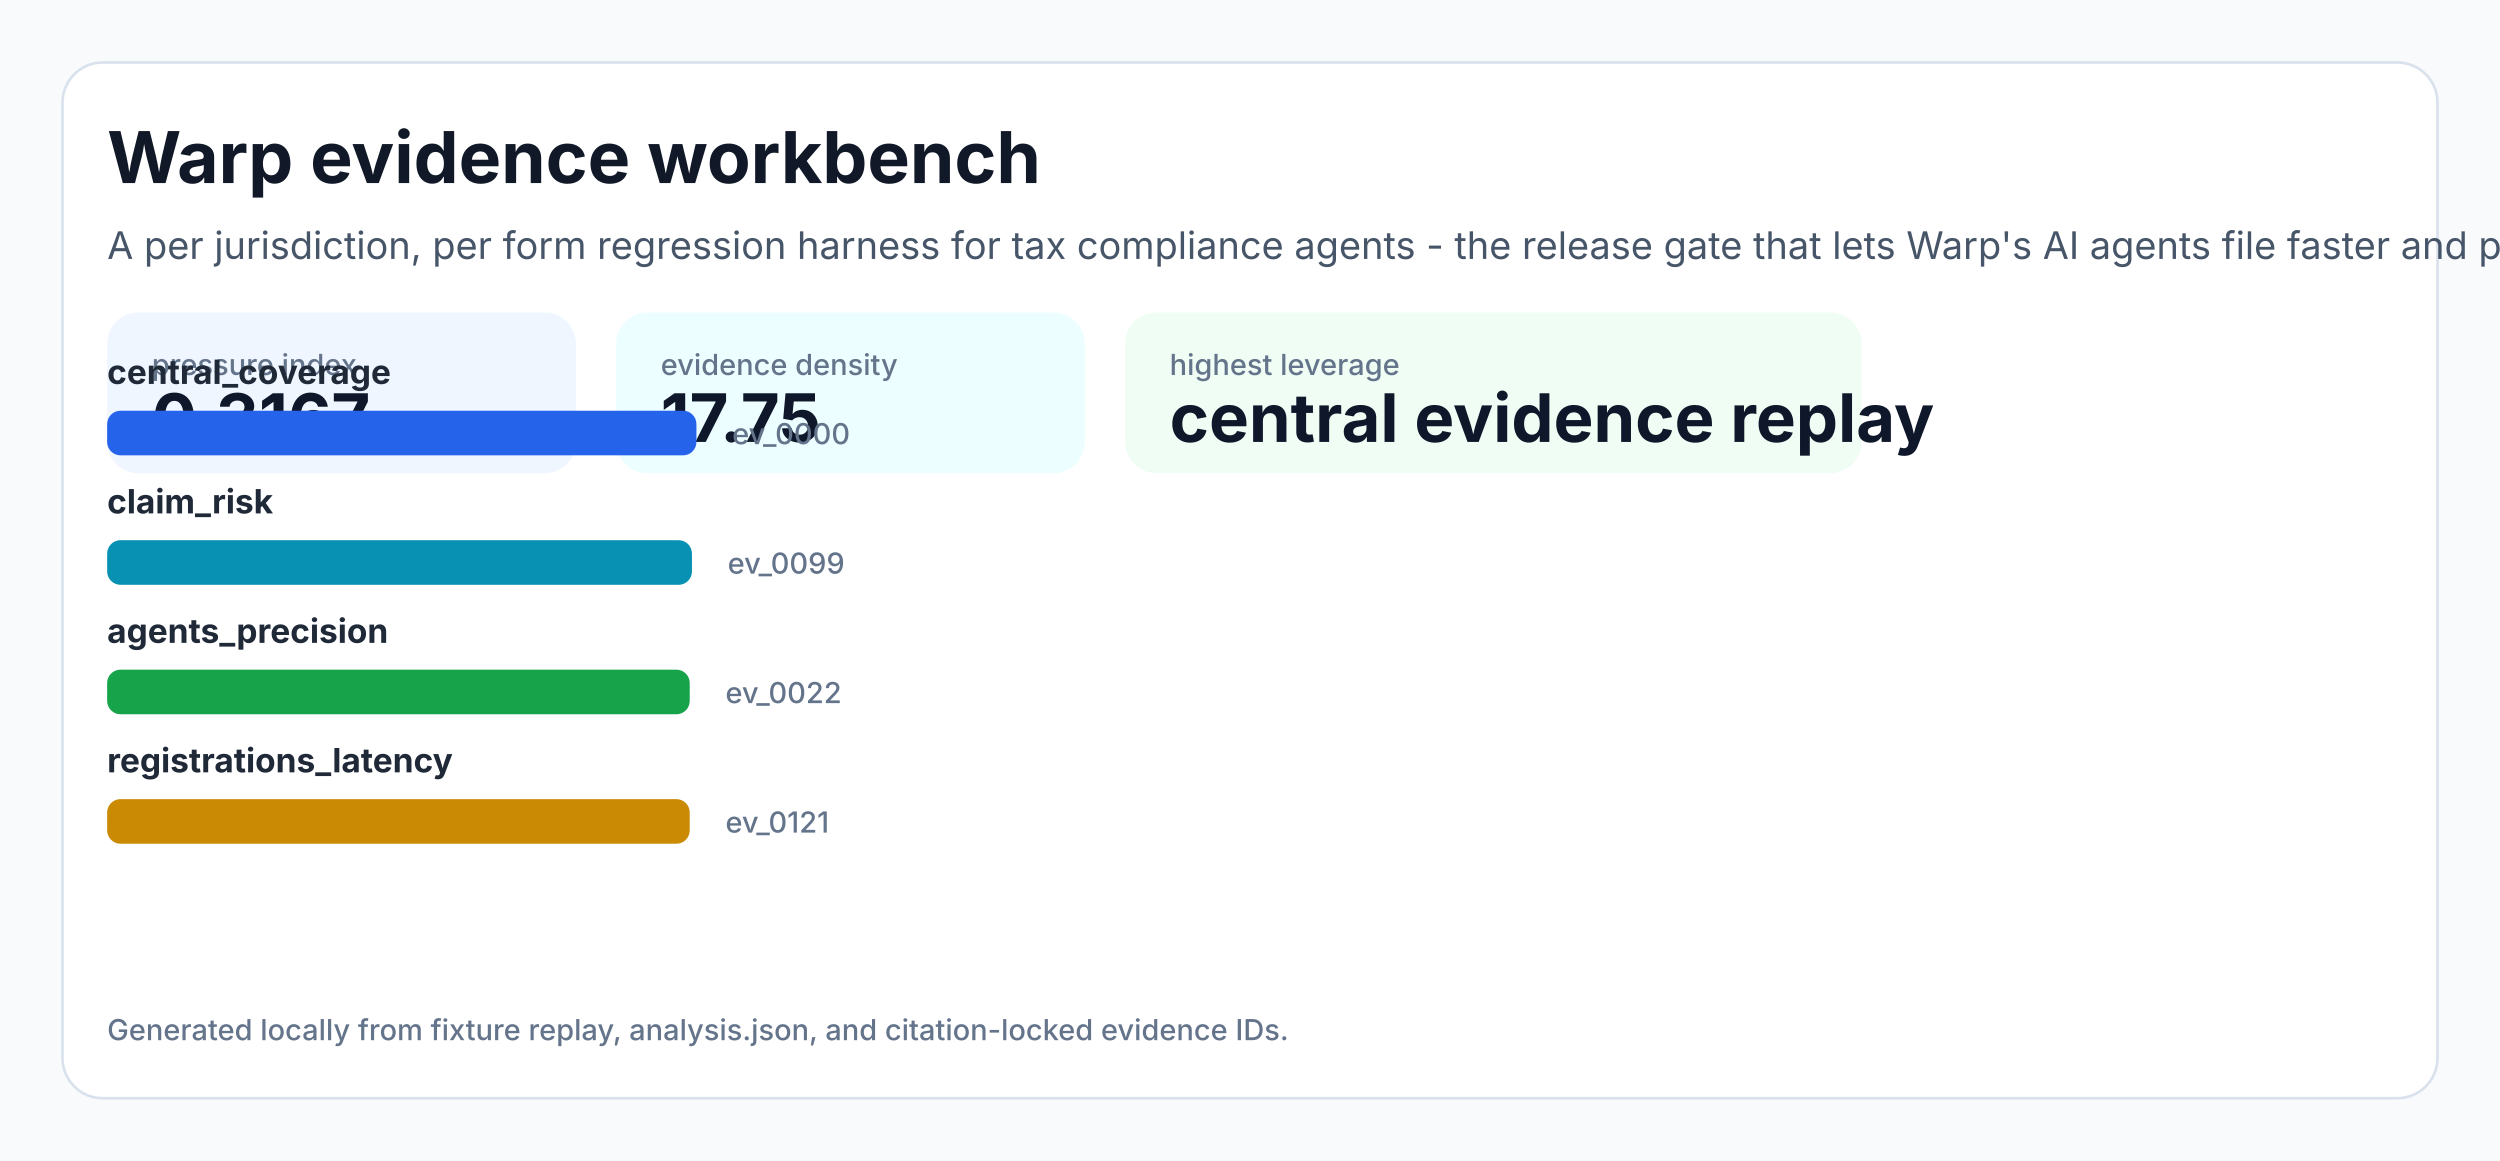
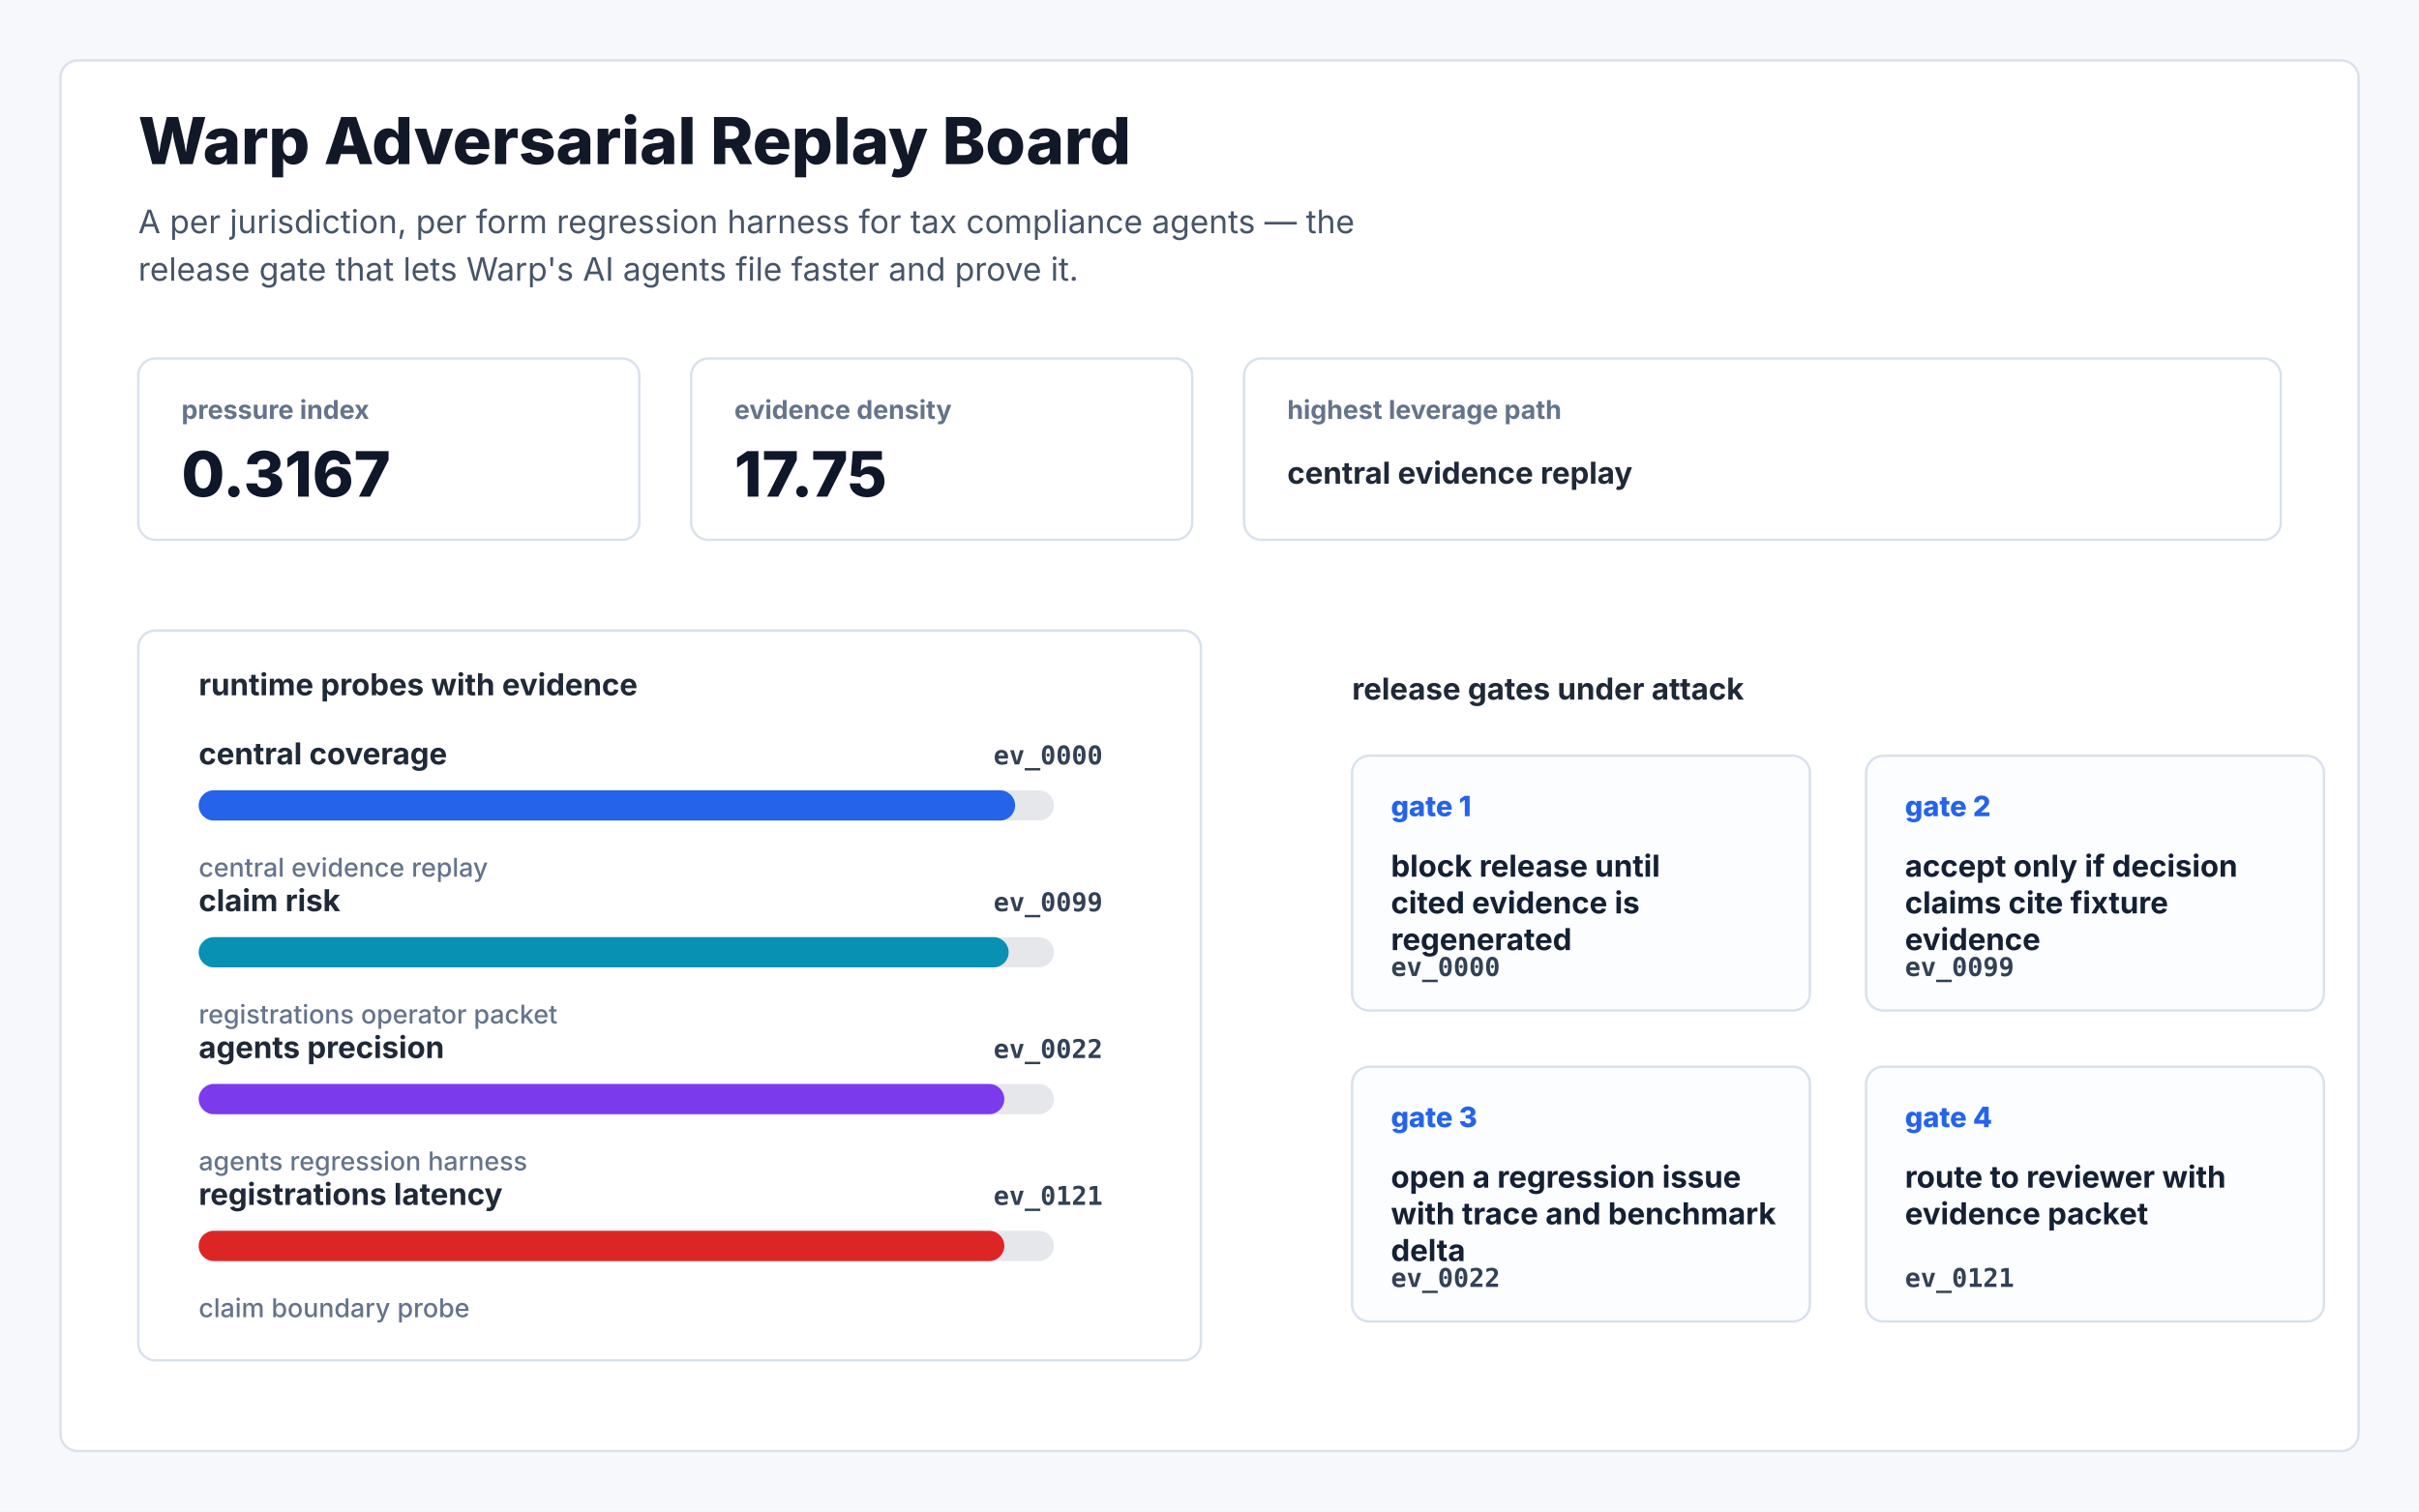
- <svg xmlns="http://www.w3.org/2000/svg" width="1120" height="520" viewBox="0 0 1120 520" role="img" aria-label="Warp project working dashboard preview">
+ <svg xmlns="http://www.w3.org/2000/svg" width="1120" height="700" viewBox="0 0 1120 700" role="img" aria-label="Warp visual evidence dashboard">
  <defs>
    <style>
-       .bg { fill: #f8fafc; }
-       .panel { fill: #ffffff; stroke: #d9e2ec; stroke-width: 1.2; }
-       .title { font: 700 32px -apple-system, BlinkMacSystemFont, "Segoe UI", sans-serif; fill: #111827; }
-       .sub { font: 400 17px -apple-system, BlinkMacSystemFont, "Segoe UI", sans-serif; fill: #475569; }
-       .label { font: 650 15px -apple-system, BlinkMacSystemFont, "Segoe UI", sans-serif; fill: #1f2937; }
-       .small { font: 500 13px -apple-system, BlinkMacSystemFont, "Segoe UI", sans-serif; fill: #64748b; }
-       .metric { font: 750 30px -apple-system, BlinkMacSystemFont, "Segoe UI", sans-serif; fill: #0f172a; }
+       .bg { fill:#f7f8fb; }
+       .panel { fill:#ffffff; stroke:#d8e1ec; stroke-width:1.1; }
+       .card { fill:#ffffff; stroke:#d8e1ec; stroke-width:1.1; }
+       .actioncard { fill:#fbfdff; stroke:#d8e1ec; stroke-width:1.1; }
+       .title { font:760 30px -apple-system,BlinkMacSystemFont,"Segoe UI",sans-serif; fill:#111827; }
+       .sub { font:420 15px -apple-system,BlinkMacSystemFont,"Segoe UI",sans-serif; fill:#475569; }
+       .label { font:700 14px -apple-system,BlinkMacSystemFont,"Segoe UI",sans-serif; fill:#1f2937; }
+       .caption { font:500 12px -apple-system,BlinkMacSystemFont,"Segoe UI",sans-serif; fill:#64748b; }
+       .small { font:650 12px -apple-system,BlinkMacSystemFont,"Segoe UI",sans-serif; fill:#64748b; }
+       .metric { font:780 29px -apple-system,BlinkMacSystemFont,"Segoe UI",sans-serif; fill:#0f172a; }
+       .rank { font:760 13px -apple-system,BlinkMacSystemFont,"Segoe UI",sans-serif; fill:#2563eb; }
+       .cardtext { font:650 14px -apple-system,BlinkMacSystemFont,"Segoe UI",sans-serif; fill:#142033; }
+       .mono { font:700 12px ui-monospace,SFMono-Regular,Menlo,monospace; fill:#334155; }
    </style>
  </defs>
-   <rect class="bg" width="1120" height="520" rx="0" />
-   <rect class="panel" x="28" y="28" width="1064" height="464" rx="18" />
-   <text class="title" x="48" y="82">Warp evidence workbench</text>
-   <text class="sub" x="48" y="116">A per jurisdiction, per form regression harness for tax compliance agents - the release gate that lets Warp's AI agents file faster and prove it.</text>
-   <rect x="48" y="140" width="210" height="72" rx="14" fill="#eff6ff" />
-   <text class="small" x="68" y="168">pressure index</text>
-   <text class="metric" x="68" y="198">0.3167</text>
-   <rect x="276" y="140" width="210" height="72" rx="14" fill="#ecfeff" />
-   <text class="small" x="296" y="168">evidence density</text>
-   <text class="metric" x="296" y="198">17.75</text>
-   <rect x="504" y="140" width="330" height="72" rx="14" fill="#f0fdf4" />
-   <text class="small" x="524" y="168">highest leverage</text>
-   <text class="metric" x="524" y="198">central evidence replay</text>
-   <text x="48" y="172" class="label">central_coverage</text>
-   <rect x="48" y="184" width="264" height="20" rx="6" fill="#2563eb" />
-   <text x="328" y="199" class="small">ev_0000</text>
-   <text x="48" y="230" class="label">claim_risk</text>
-   <rect x="48" y="242" width="262" height="20" rx="6" fill="#0891b2" />
-   <text x="326" y="257" class="small">ev_0099</text>
-   <text x="48" y="288" class="label">agents_precision</text>
-   <rect x="48" y="300" width="261" height="20" rx="6" fill="#16a34a" />
-   <text x="325" y="315" class="small">ev_0022</text>
-   <text x="48" y="346" class="label">registrations_latency</text>
-   <rect x="48" y="358" width="261" height="20" rx="6" fill="#ca8a04" />
-   <text x="325" y="373" class="small">ev_0121</text>
-   <text class="small" x="48" y="466">Generated locally from fixture replay, analysis.json, and citation-locked evidence IDs.</text>
+   <rect class="bg" width="1120" height="700" />
+   <rect class="panel" x="28" y="28" width="1064" height="644" rx="8" />
+   <text class="title" x="64" y="76">Warp Adversarial Replay Board</text>
+   <text class="sub" x="64" y="108">
+     <tspan x="64" dy="0">A per jurisdiction, per form regression harness for tax compliance agents — the</tspan>
+     <tspan x="64" dy="22">release gate that lets Warp's AI agents file faster and prove it.</tspan>
+   </text>
+   <rect class="card" x="64" y="166" width="232" height="84" rx="8" />
+   <text class="small" x="84" y="194">pressure index</text>
+   <text class="metric" x="84" y="230">0.3167</text>
+   <rect class="card" x="320" y="166" width="232" height="84" rx="8" />
+   <text class="small" x="340" y="194">evidence density</text>
+   <text class="metric" x="340" y="230">17.75</text>
+   <rect class="card" x="576" y="166" width="480" height="84" rx="8" />
+   <text class="small" x="596" y="194">highest leverage path</text>
+   <text class="label" x="596" y="224">
+     <tspan x="596" dy="0">central evidence replay</tspan>
+   </text>
+   <rect class="card" x="64" y="292" width="492" height="338" rx="8" />
+   <text class="label" x="92" y="322">runtime probes with evidence</text>
+   <text x="92" y="354" class="label">central coverage</text>
+   <text x="460" y="354" class="mono">ev_0000</text>
+   <rect x="92" y="366" width="396" height="14" rx="7" fill="#e5e7eb" />
+   <rect x="92" y="366" width="378" height="14" rx="7" fill="#2563eb" />
+   <text x="92" y="406" class="caption">central evidence replay</text>
+   <text x="92" y="422" class="label">claim risk</text>
+   <text x="460" y="422" class="mono">ev_0099</text>
+   <rect x="92" y="434" width="396" height="14" rx="7" fill="#e5e7eb" />
+   <rect x="92" y="434" width="375" height="14" rx="7" fill="#0891b2" />
+   <text x="92" y="474" class="caption">registrations operator packet</text>
+   <text x="92" y="490" class="label">agents precision</text>
+   <text x="460" y="490" class="mono">ev_0022</text>
+   <rect x="92" y="502" width="396" height="14" rx="7" fill="#e5e7eb" />
+   <rect x="92" y="502" width="373" height="14" rx="7" fill="#7c3aed" />
+   <text x="92" y="542" class="caption">agents regression harness</text>
+   <text x="92" y="558" class="label">registrations latency</text>
+   <text x="460" y="558" class="mono">ev_0121</text>
+   <rect x="92" y="570" width="396" height="14" rx="7" fill="#e5e7eb" />
+   <rect x="92" y="570" width="373" height="14" rx="7" fill="#dc2626" />
+   <text x="92" y="610" class="caption">claim boundary probe</text>
+   <text class="label" x="626" y="324">release gates under attack</text>
+   <rect class="actioncard" x="626" y="350" width="212" height="118" rx="8" />
+   <text class="rank" x="644" y="378">gate 1</text>
+   <text class="cardtext" x="644" y="406">
+     <tspan x="644" dy="0">block release until</tspan>
+     <tspan x="644" dy="17">cited evidence is</tspan>
+     <tspan x="644" dy="17">regenerated</tspan>
+   </text>
+   <text class="mono" x="644" y="452">ev_0000</text>
+   <rect class="actioncard" x="864" y="350" width="212" height="118" rx="8" />
+   <text class="rank" x="882" y="378">gate 2</text>
+   <text class="cardtext" x="882" y="406">
+     <tspan x="882" dy="0">accept only if decision</tspan>
+     <tspan x="882" dy="17">claims cite fixture</tspan>
+     <tspan x="882" dy="17">evidence</tspan>
+   </text>
+   <text class="mono" x="882" y="452">ev_0099</text>
+   <rect class="actioncard" x="626" y="494" width="212" height="118" rx="8" />
+   <text class="rank" x="644" y="522">gate 3</text>
+   <text class="cardtext" x="644" y="550">
+     <tspan x="644" dy="0">open a regression issue</tspan>
+     <tspan x="644" dy="17">with trace and benchmark</tspan>
+     <tspan x="644" dy="17">delta</tspan>
+   </text>
+   <text class="mono" x="644" y="596">ev_0022</text>
+   <rect class="actioncard" x="864" y="494" width="212" height="118" rx="8" />
+   <text class="rank" x="882" y="522">gate 4</text>
+   <text class="cardtext" x="882" y="550">
+     <tspan x="882" dy="0">route to reviewer with</tspan>
+     <tspan x="882" dy="17">evidence packet</tspan>
+   </text>
+   <text class="mono" x="882" y="596">ev_0121</text>
</svg>
